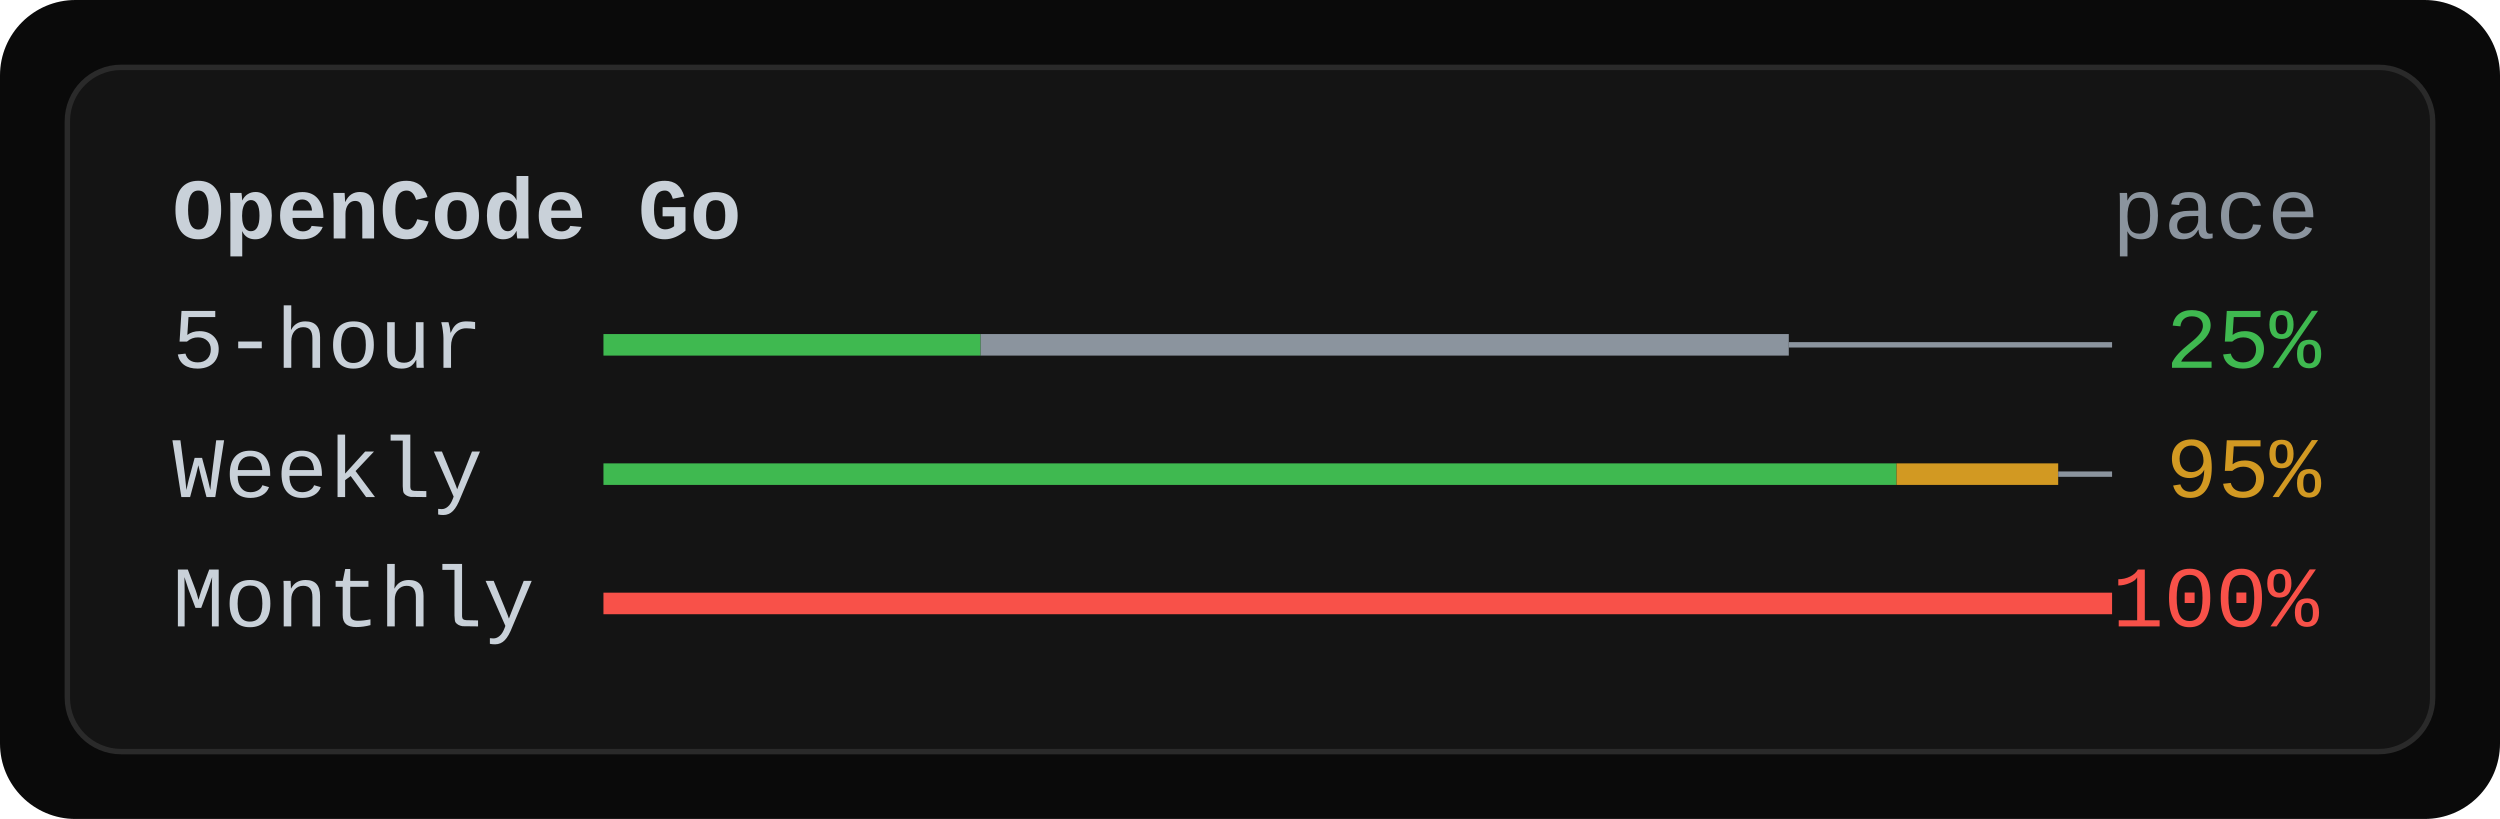
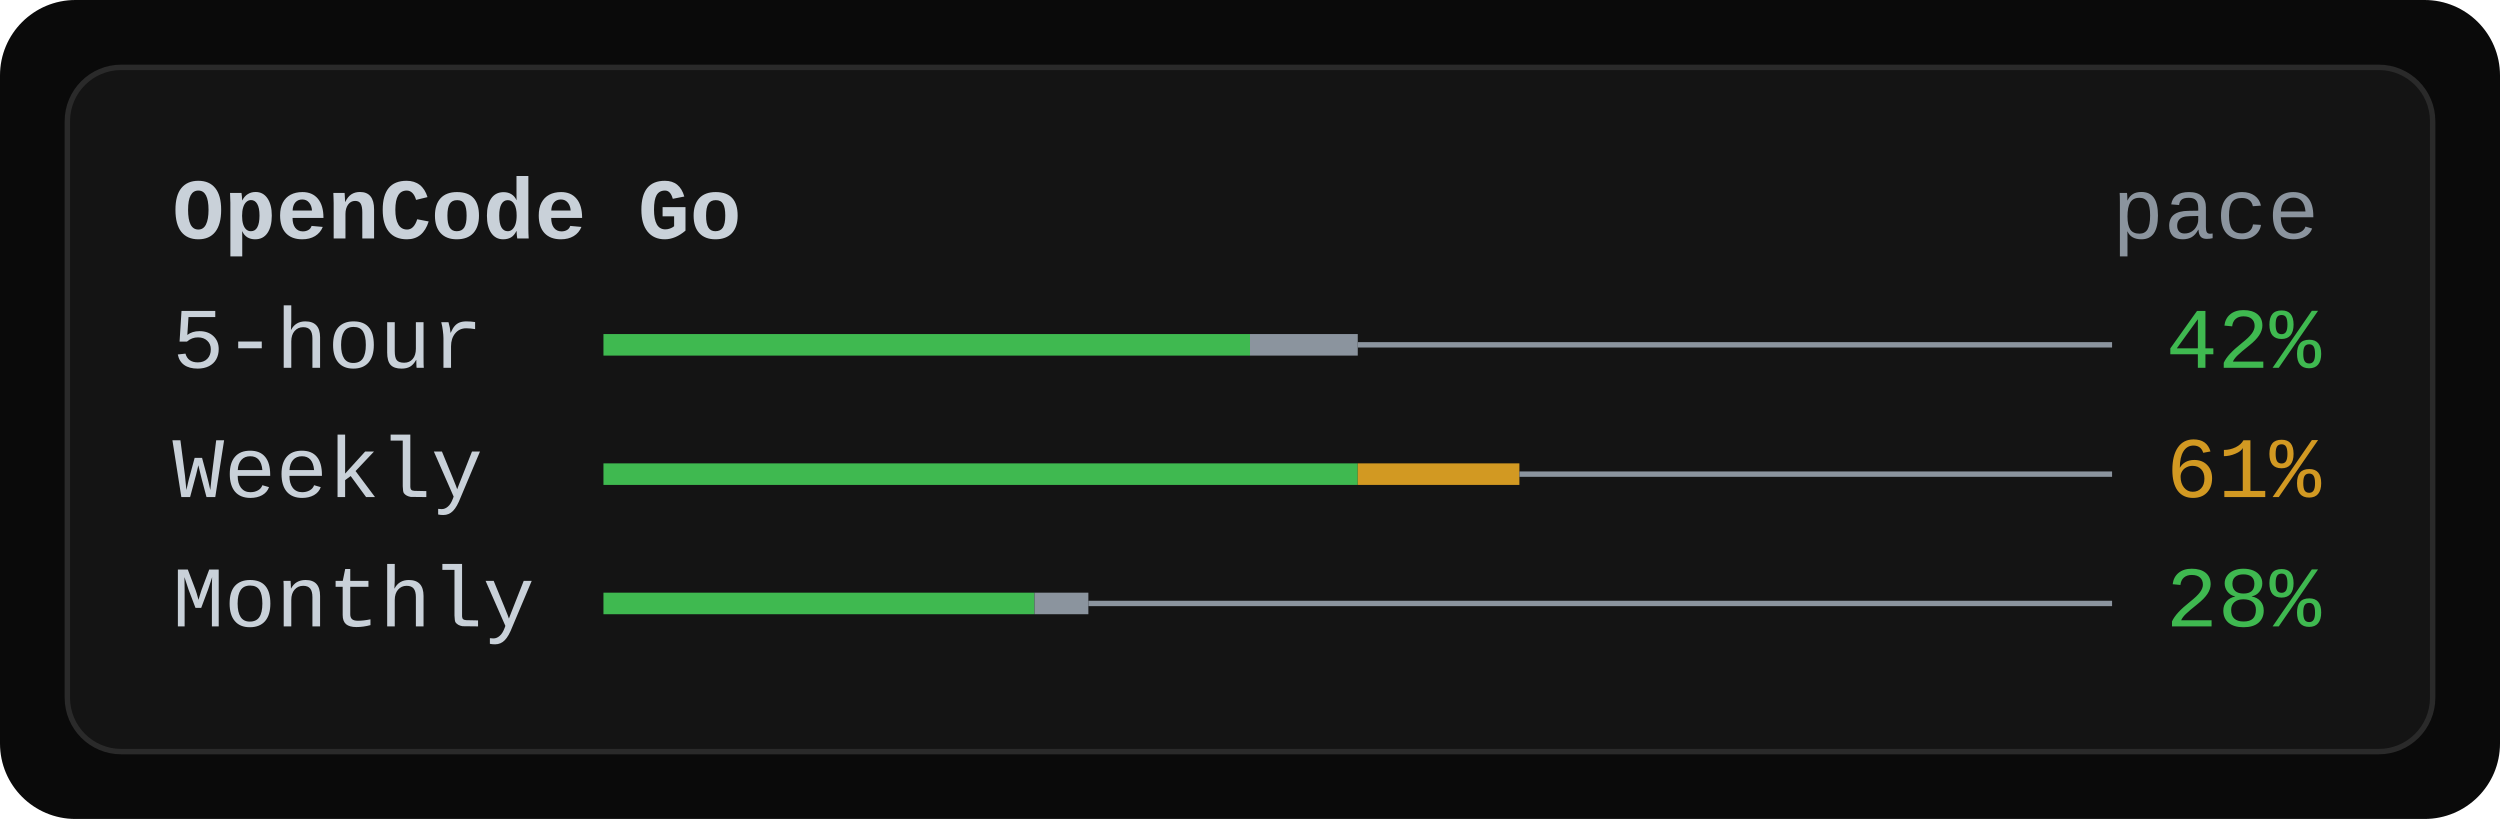
<svg xmlns="http://www.w3.org/2000/svg" width="464" height="152" viewBox="0 0 464 152" role="img" aria-labelledby="demo-title demo-desc">
  <rect width="464" height="152" rx="14" fill="#0a0a0a" />
  <rect x="12.5" y="12.5" width="439" height="127" rx="10" fill="#141414" stroke="#2a2a2a" />
  <g font-family="'JetBrains Mono', SFMono-Regular, Menlo, Monaco, Consolas, 'Liberation Mono', 'Courier New', monospace" font-size="16">
    <text x="32" y="40" dominant-baseline="central" textLength="110" lengthAdjust="spacingAndGlyphs" fill="#c9d1d9" font-weight="bold" xml:space="preserve">OpenCode Go</text>
    <text x="392" y="40" dominant-baseline="central" textLength="40" lengthAdjust="spacingAndGlyphs" fill="#8b949e" xml:space="preserve">pace</text>
    <text x="32" y="64" dominant-baseline="central" textLength="60" lengthAdjust="spacingAndGlyphs" fill="#c9d1d9" xml:space="preserve">5-hour</text>
-     <rect x="112" y="62" width="70" height="4" fill="#3fb950" />
-     <rect x="182" y="62" width="150" height="4" fill="#8b949e" />
-     <rect x="332" y="63.5" width="60" height="1" fill="#8b949e" />
-     <text x="402" y="64" dominant-baseline="central" textLength="30" lengthAdjust="spacingAndGlyphs" fill="#3fb950" xml:space="preserve">25%</text>
+     <rect x="112" y="62" width="120" height="4" fill="#3fb950" />
+     <rect x="232" y="62" width="20" height="4" fill="#8b949e" />
+     <rect x="252" y="63.5" width="140" height="1" fill="#8b949e" />
+     <text x="402" y="64" dominant-baseline="central" textLength="30" lengthAdjust="spacingAndGlyphs" fill="#3fb950" xml:space="preserve">42%</text>
    <text x="32" y="88" dominant-baseline="central" textLength="60" lengthAdjust="spacingAndGlyphs" fill="#c9d1d9" xml:space="preserve">Weekly</text>
-     <rect x="112" y="86" width="240" height="4" fill="#3fb950" />
-     <rect x="352" y="86" width="30" height="4" fill="#d29922" />
-     <rect x="382" y="87.5" width="10" height="1" fill="#8b949e" />
-     <text x="402" y="88" dominant-baseline="central" textLength="30" lengthAdjust="spacingAndGlyphs" fill="#d29922" xml:space="preserve">95%</text>
+     <rect x="112" y="86" width="140" height="4" fill="#3fb950" />
+     <rect x="252" y="86" width="30" height="4" fill="#d29922" />
+     <rect x="282" y="87.5" width="110" height="1" fill="#8b949e" />
+     <text x="402" y="88" dominant-baseline="central" textLength="30" lengthAdjust="spacingAndGlyphs" fill="#d29922" xml:space="preserve">61%</text>
    <text x="32" y="112" dominant-baseline="central" textLength="70" lengthAdjust="spacingAndGlyphs" fill="#c9d1d9" xml:space="preserve">Monthly</text>
-     <rect x="112" y="110" width="280" height="4" fill="#f85149" />
-     <text x="392" y="112" dominant-baseline="central" textLength="40" lengthAdjust="spacingAndGlyphs" fill="#f85149" xml:space="preserve">100%</text>
+     <rect x="112" y="110" width="80" height="4" fill="#3fb950" />
+     <rect x="192" y="110" width="10" height="4" fill="#8b949e" />
+     <rect x="202" y="111.5" width="190" height="1" fill="#8b949e" />
+     <text x="402" y="112" dominant-baseline="central" textLength="30" lengthAdjust="spacingAndGlyphs" fill="#3fb950" xml:space="preserve">28%</text>
  </g>
</svg>
